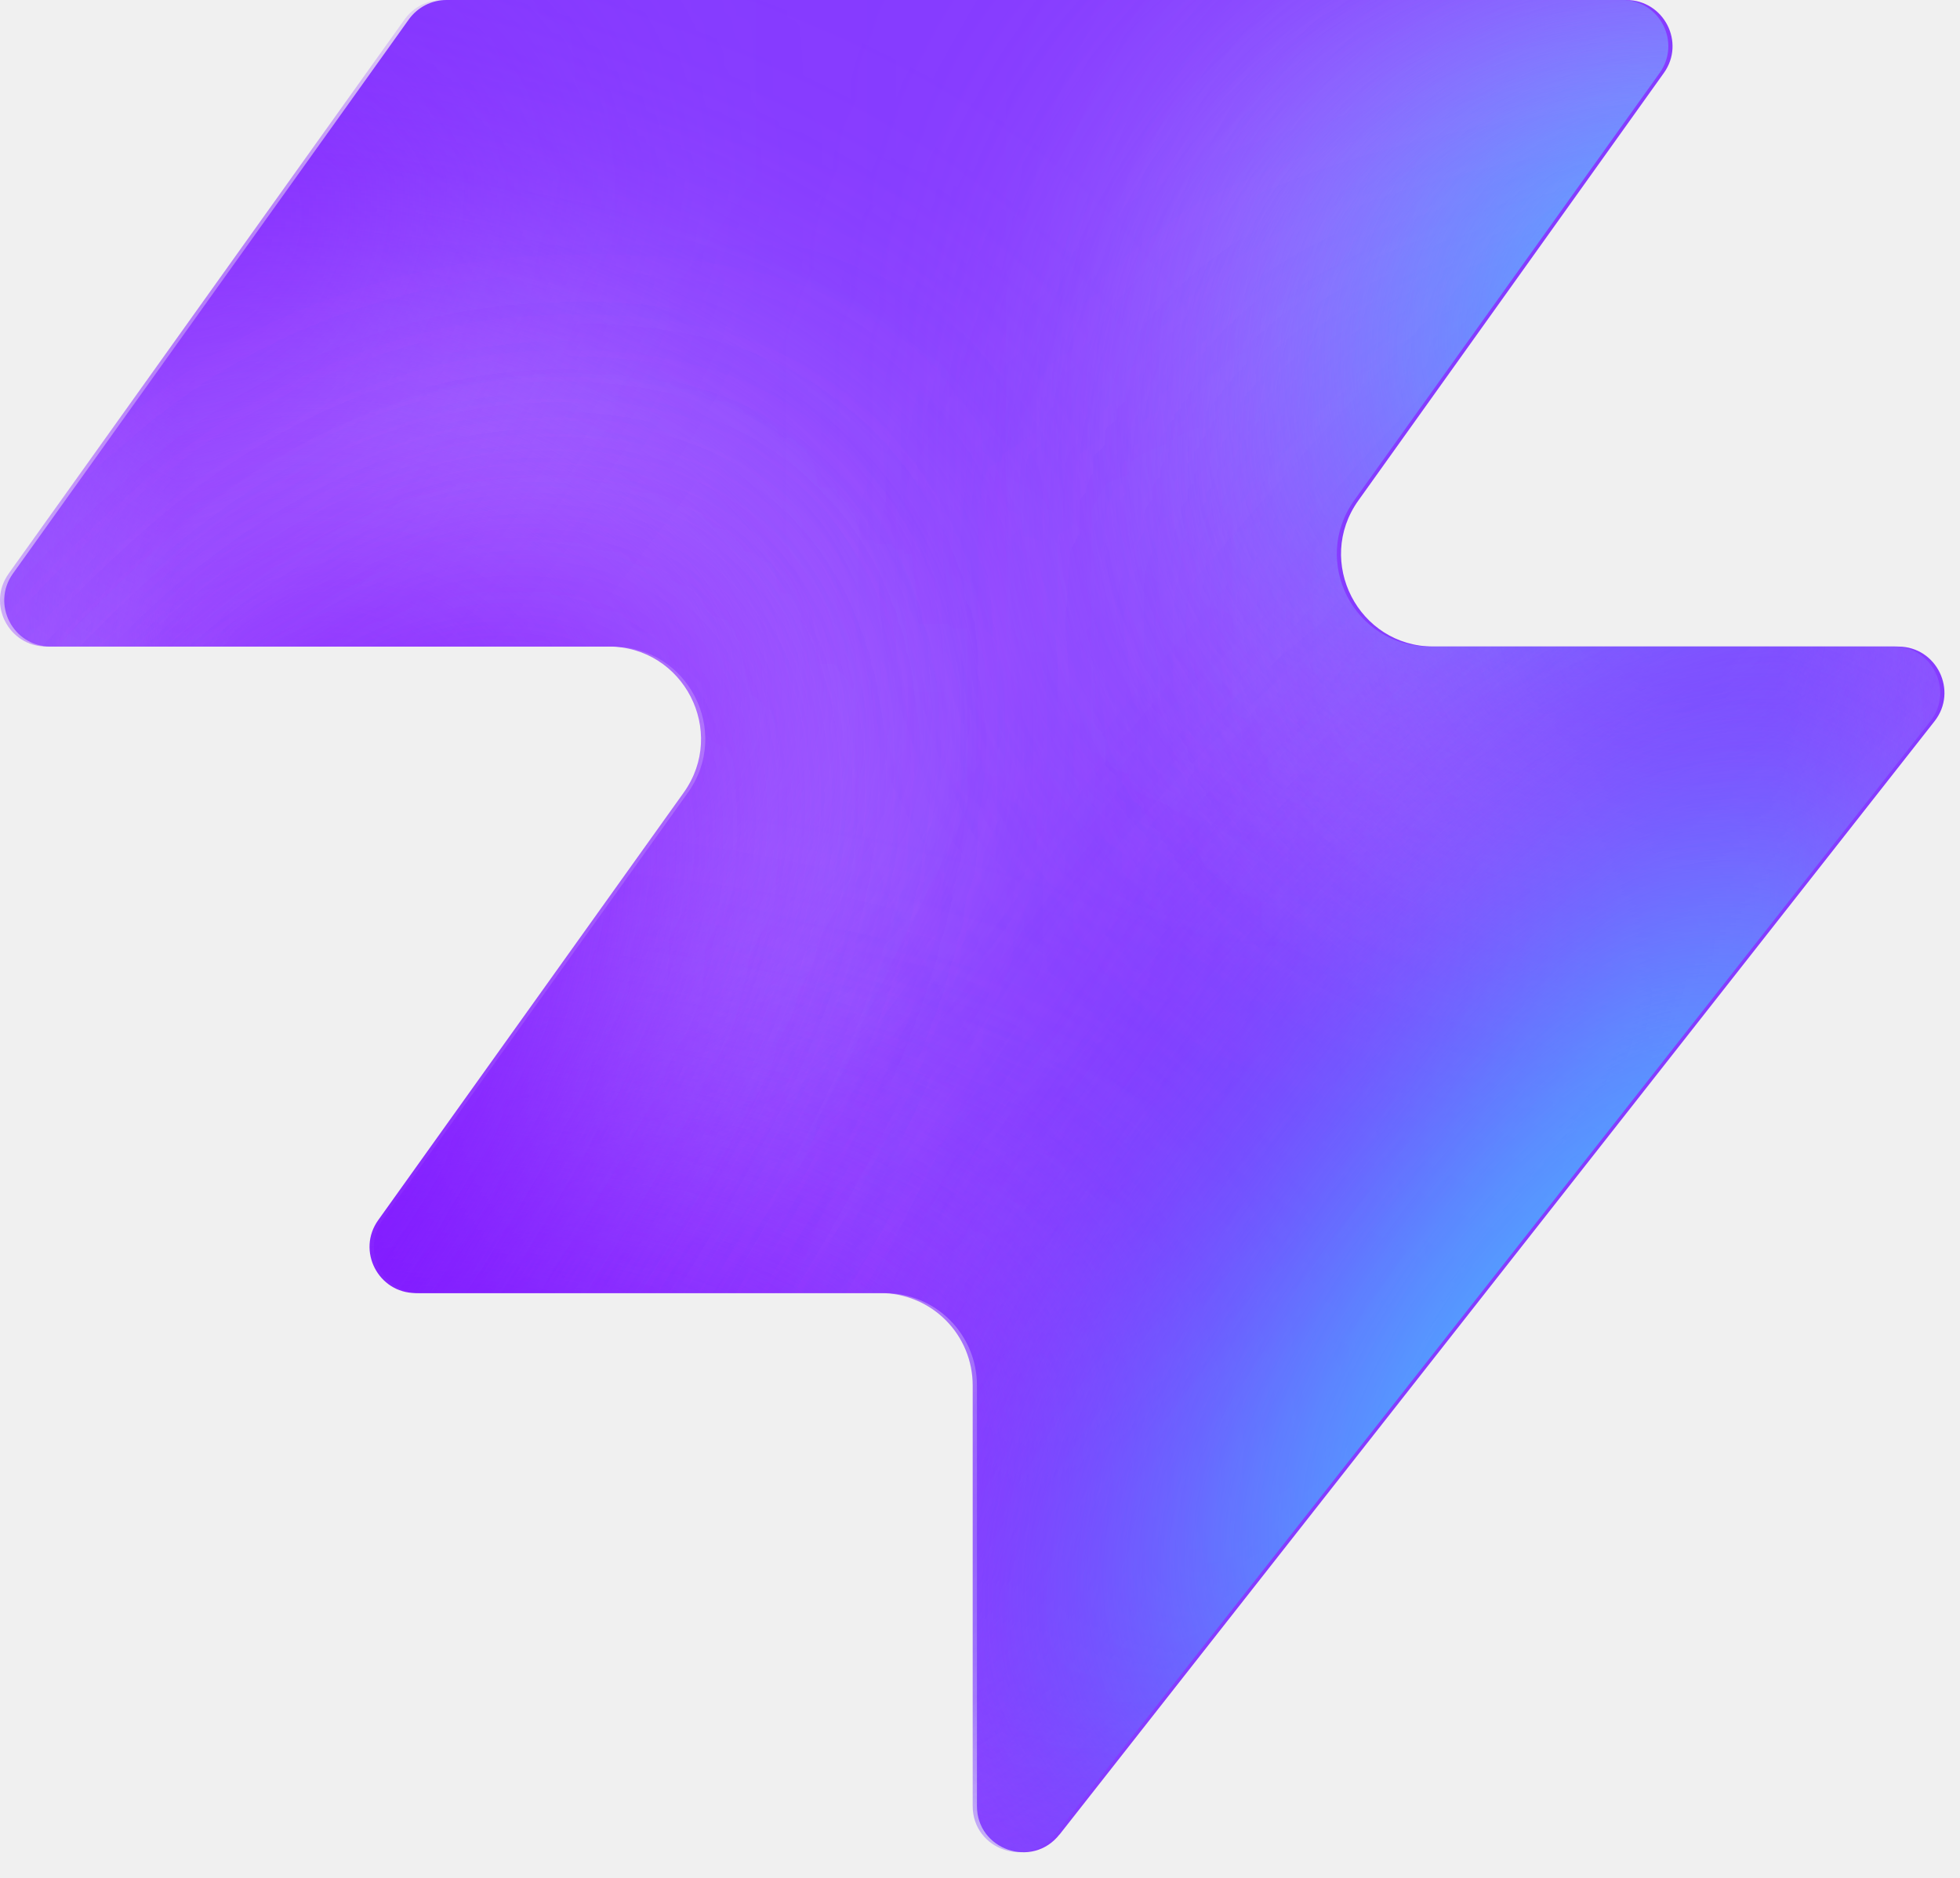
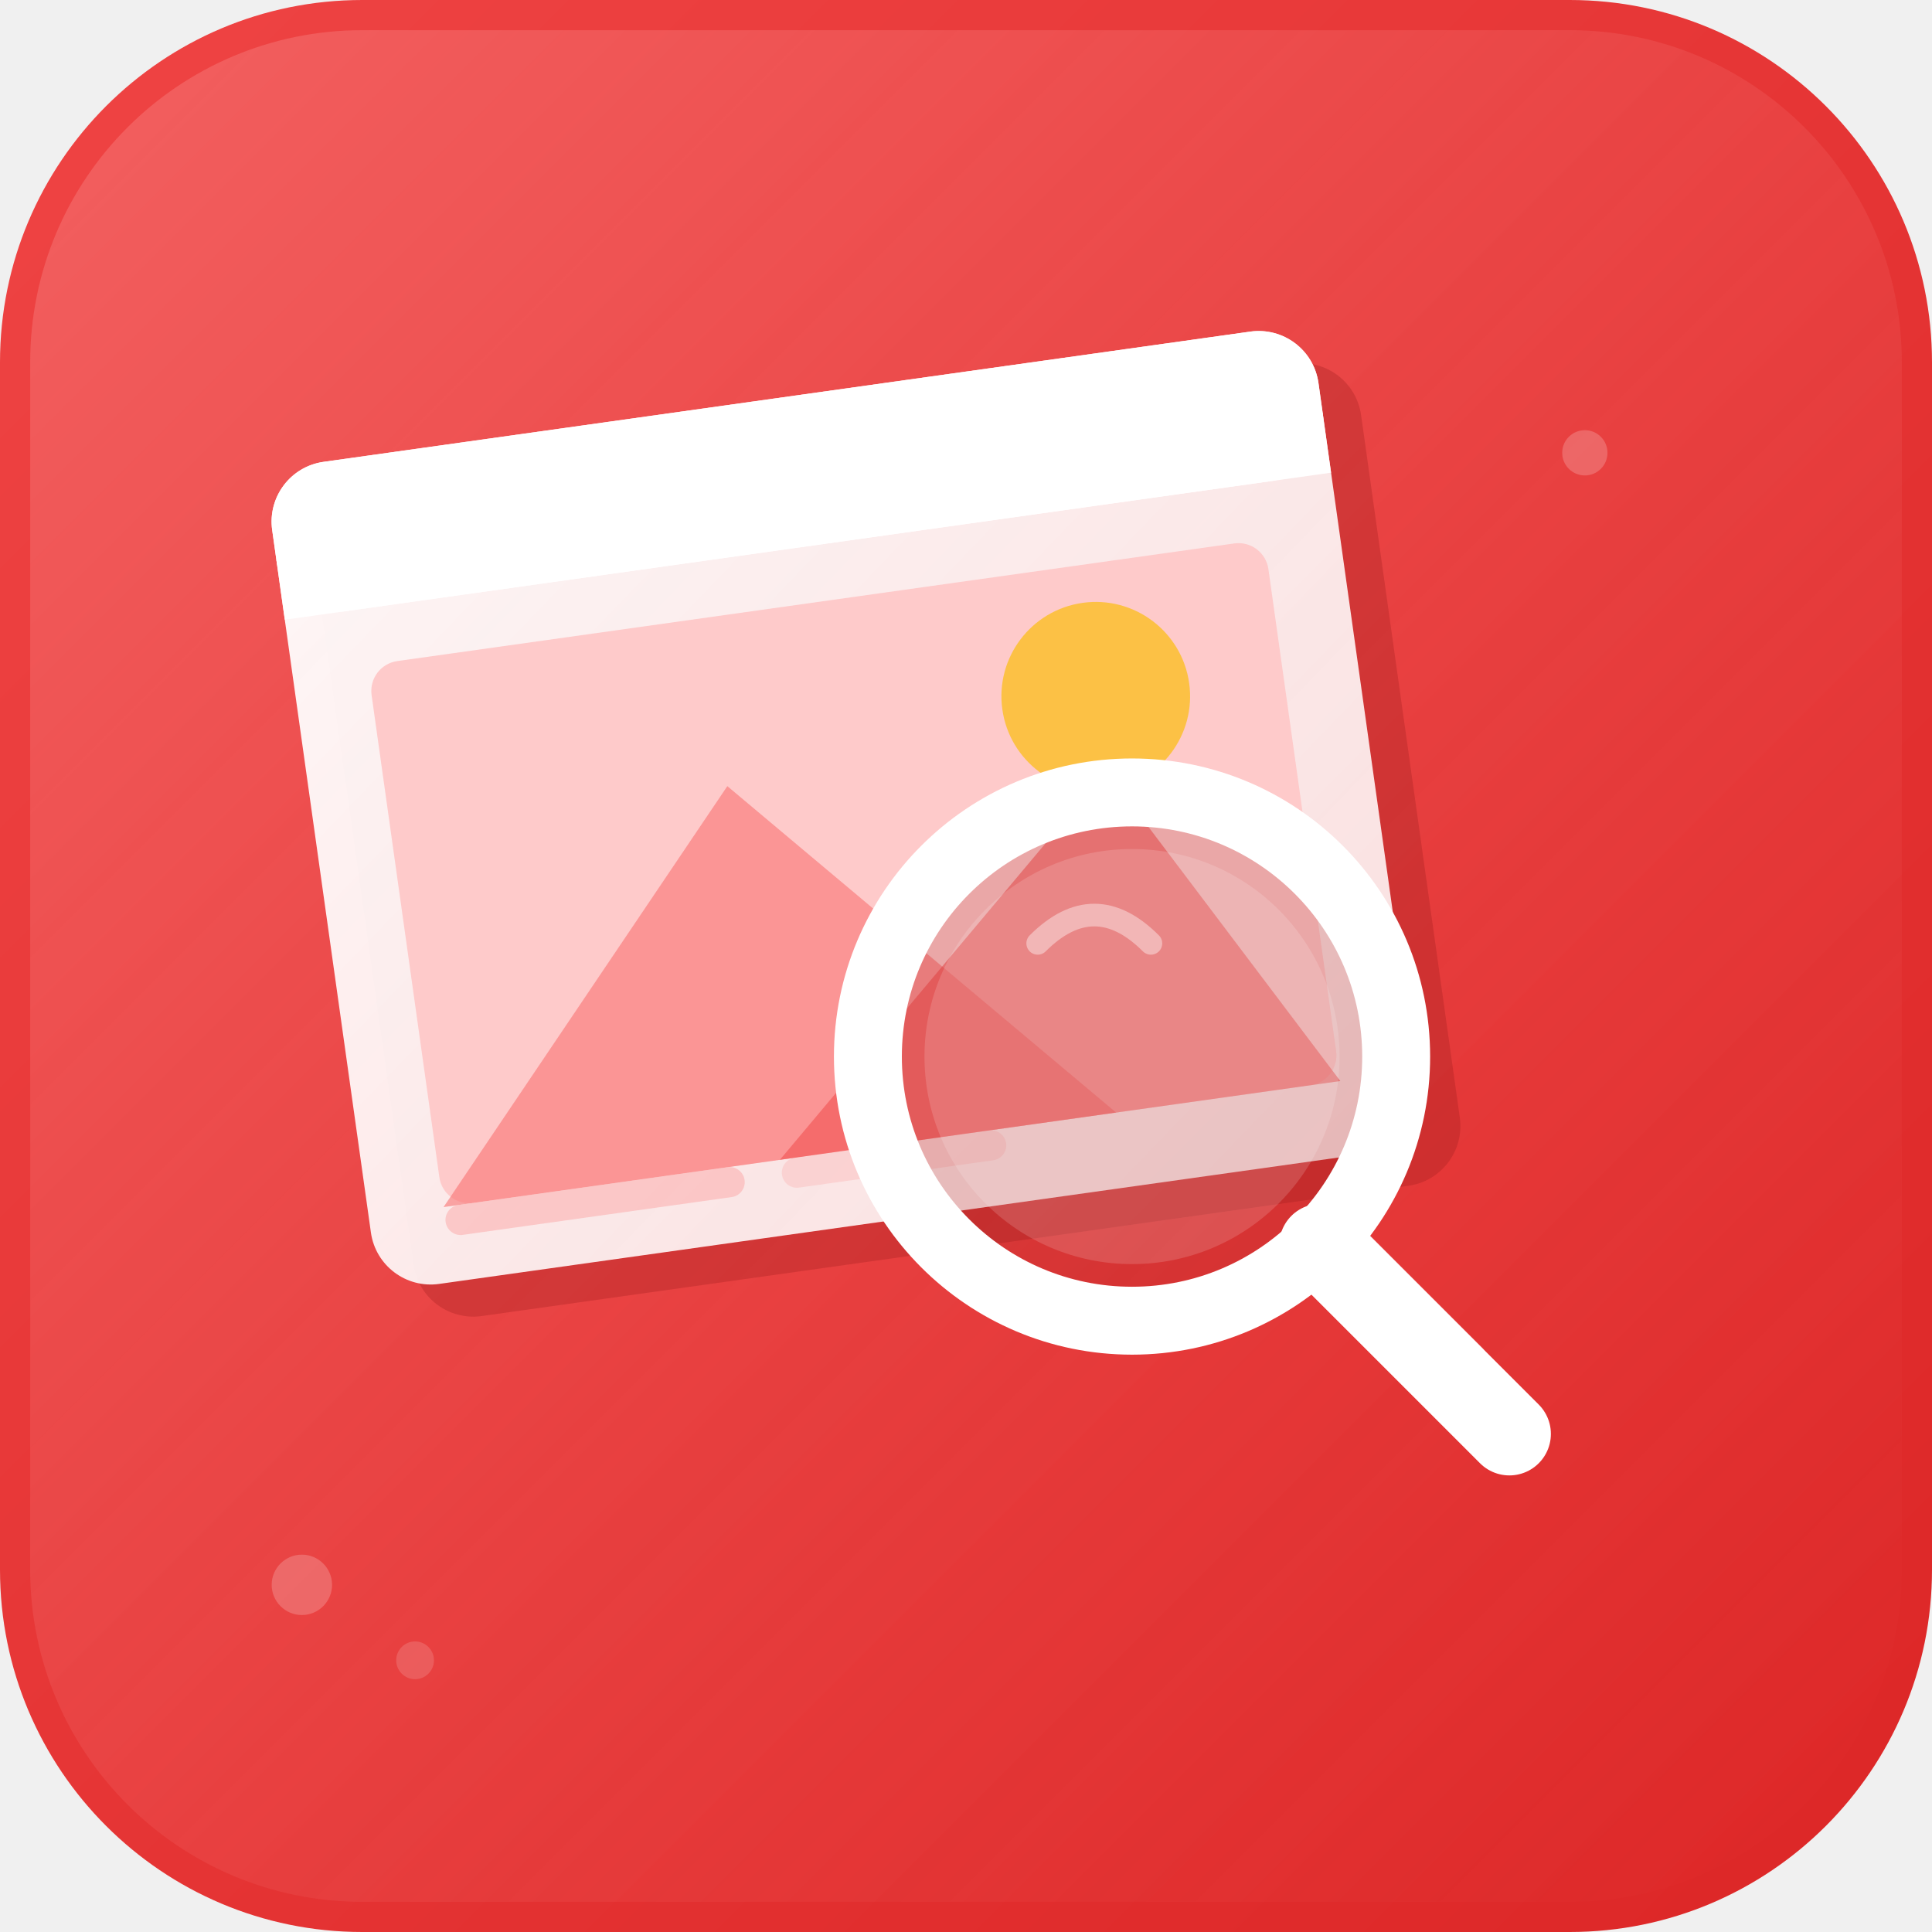
- <svg xmlns="http://www.w3.org/2000/svg" width="48" height="46" fill="none" viewBox="0 0 48 46">
-   <path fill="#863bff" d="M25.946 44.938c-.664.845-2.021.375-2.021-.698V33.937a2.26 2.26 0 0 0-2.262-2.262H10.287c-.92 0-1.456-1.04-.92-1.788l7.48-10.471c1.07-1.497 0-3.578-1.842-3.578H1.237c-.92 0-1.456-1.04-.92-1.788L10.013.474c.214-.297.556-.474.92-.474h28.894c.92 0 1.456 1.04.92 1.788l-7.48 10.471c-1.07 1.498 0 3.579 1.842 3.579h11.377c.943 0 1.473 1.088.89 1.83L25.947 44.94z" style="fill:#863bff;fill:color(display-p3 .525 .23 1);fill-opacity:1" />
-   <mask id="a" width="48" height="46" x="0" y="0" maskUnits="userSpaceOnUse" style="mask-type:alpha">
-     <path fill="#000" d="M25.842 44.938c-.664.844-2.021.375-2.021-.698V33.937a2.26 2.26 0 0 0-2.262-2.262H10.183c-.92 0-1.456-1.04-.92-1.788l7.48-10.471c1.07-1.498 0-3.579-1.842-3.579H1.133c-.92 0-1.456-1.04-.92-1.787L9.91.473c.214-.297.556-.474.92-.474h28.894c.92 0 1.456 1.04.92 1.788l-7.48 10.471c-1.07 1.498 0 3.578 1.842 3.578h11.377c.943 0 1.473 1.088.89 1.832L25.843 44.94z" style="fill:#000;fill-opacity:1" />
-   </mask>
-   <g mask="url(#a)">
-     <g filter="url(#b)">
-       <ellipse cx="5.508" cy="14.704" fill="#ede6ff" rx="5.508" ry="14.704" style="fill:#ede6ff;fill:color(display-p3 .927 .903 1);fill-opacity:1" transform="matrix(.00324 1 1 -.00324 -4.47 31.516)" />
-     </g>
-     <g filter="url(#c)">
-       <ellipse cx="10.399" cy="29.851" fill="#ede6ff" rx="10.399" ry="29.851" style="fill:#ede6ff;fill:color(display-p3 .927 .903 1);fill-opacity:1" transform="matrix(.00324 1 1 -.00324 -39.328 7.883)" />
-     </g>
-     <g filter="url(#d)">
-       <ellipse cx="5.508" cy="30.487" fill="#7e14ff" rx="5.508" ry="30.487" style="fill:#7e14ff;fill:color(display-p3 .492 .077 1);fill-opacity:1" transform="rotate(89.814 -25.913 -14.639)scale(1 -1)" />
-     </g>
-     <g filter="url(#e)">
-       <ellipse cx="5.508" cy="30.599" fill="#7e14ff" rx="5.508" ry="30.599" style="fill:#7e14ff;fill:color(display-p3 .492 .077 1);fill-opacity:1" transform="rotate(89.814 -32.644 -3.334)scale(1 -1)" />
-     </g>
-     <g filter="url(#f)">
-       <ellipse cx="5.508" cy="30.599" fill="#7e14ff" rx="5.508" ry="30.599" style="fill:#7e14ff;fill:color(display-p3 .492 .077 1);fill-opacity:1" transform="matrix(.00324 1 1 -.00324 -34.34 30.47)" />
-     </g>
-     <g filter="url(#g)">
-       <ellipse cx="14.072" cy="22.078" fill="#ede6ff" rx="14.072" ry="22.078" style="fill:#ede6ff;fill:color(display-p3 .927 .903 1);fill-opacity:1" transform="rotate(93.35 24.506 48.493)scale(-1 1)" />
-     </g>
-     <g filter="url(#h)">
-       <ellipse cx="3.47" cy="21.501" fill="#7e14ff" rx="3.47" ry="21.501" style="fill:#7e14ff;fill:color(display-p3 .492 .077 1);fill-opacity:1" transform="rotate(89.009 28.708 47.59)scale(-1 1)" />
-     </g>
-     <g filter="url(#i)">
-       <ellipse cx="3.47" cy="21.501" fill="#7e14ff" rx="3.47" ry="21.501" style="fill:#7e14ff;fill:color(display-p3 .492 .077 1);fill-opacity:1" transform="rotate(89.009 28.708 47.59)scale(-1 1)" />
-     </g>
-     <g filter="url(#j)">
-       <ellipse cx=".387" cy="8.972" fill="#7e14ff" rx="4.407" ry="29.108" style="fill:#7e14ff;fill:color(display-p3 .492 .077 1);fill-opacity:1" transform="rotate(39.51 .387 8.972)" />
-     </g>
-     <g filter="url(#k)">
-       <ellipse cx="47.523" cy="-6.092" fill="#7e14ff" rx="4.407" ry="29.108" style="fill:#7e14ff;fill:color(display-p3 .492 .077 1);fill-opacity:1" transform="rotate(37.892 47.523 -6.092)" />
-     </g>
-     <g filter="url(#l)">
-       <ellipse cx="41.412" cy="6.333" fill="#47bfff" rx="5.971" ry="9.665" style="fill:#47bfff;fill:color(display-p3 .28 .748 1);fill-opacity:1" transform="rotate(37.892 41.412 6.333)" />
-     </g>
-     <g filter="url(#m)">
-       <ellipse cx="-1.879" cy="38.332" fill="#7e14ff" rx="4.407" ry="29.108" style="fill:#7e14ff;fill:color(display-p3 .492 .077 1);fill-opacity:1" transform="rotate(37.892 -1.88 38.332)" />
-     </g>
-     <g filter="url(#n)">
-       <ellipse cx="-1.879" cy="38.332" fill="#7e14ff" rx="4.407" ry="29.108" style="fill:#7e14ff;fill:color(display-p3 .492 .077 1);fill-opacity:1" transform="rotate(37.892 -1.88 38.332)" />
-     </g>
-     <g filter="url(#o)">
-       <ellipse cx="35.651" cy="29.907" fill="#7e14ff" rx="4.407" ry="29.108" style="fill:#7e14ff;fill:color(display-p3 .492 .077 1);fill-opacity:1" transform="rotate(37.892 35.651 29.907)" />
-     </g>
-     <g filter="url(#p)">
-       <ellipse cx="38.418" cy="32.4" fill="#47bfff" rx="5.971" ry="15.297" style="fill:#47bfff;fill:color(display-p3 .28 .748 1);fill-opacity:1" transform="rotate(37.892 38.418 32.4)" />
-     </g>
+ <svg xmlns="http://www.w3.org/2000/svg" viewBox="0 0 512 512">
+   <defs>
+     <linearGradient id="bgGrad" x1="0%" y1="0%" x2="100%" y2="100%">
+       <stop offset="0%" style="stop-color:#ef4444;stop-opacity:1" />
+       <stop offset="100%" style="stop-color:#dc2626;stop-opacity:1" />
+     </linearGradient>
+     <linearGradient id="innerGlow" x1="0%" y1="0%" x2="100%" y2="100%">
+       <stop offset="0%" style="stop-color:#fca5a5;stop-opacity:0.3" />
+       <stop offset="100%" style="stop-color:#f87171;stop-opacity:0" />
+     </linearGradient>
+     <linearGradient id="photoGrad" x1="0%" y1="0%" x2="100%" y2="100%">
+       <stop offset="0%" style="stop-color:#ffffff;stop-opacity:0.95" />
+       <stop offset="100%" style="stop-color:#fef2f2;stop-opacity:0.9" />
+     </linearGradient>
+   </defs>
+   <rect x="0" y="0" width="512" height="512" rx="96" ry="96" fill="url(#bgGrad)" />
+   <rect x="8" y="8" width="496" height="496" rx="88" ry="88" fill="url(#innerGlow)" />
+   <g transform="rotate(-8 256 256)">
+     <rect x="100" y="110" width="280" height="220" rx="16" ry="16" fill="#991b1b" opacity="0.3" />
+     <rect x="90" y="100" width="280" height="220" rx="16" ry="16" fill="url(#photoGrad)" />
+     <rect x="90" y="100" width="280" height="40" rx="16" ry="16" fill="white" />
+     <rect x="90" y="124" width="280" height="16" fill="white" />
+     <rect x="110" y="155" width="240" height="145" rx="8" ry="8" fill="#fecaca" />
+     <polygon points="110,300 200,200 290,300" fill="#f87171" opacity="0.6" />
+     <polygon points="200,300 300,210 350,300" fill="#ef4444" opacity="0.5" />
+     <circle cx="300" cy="190" r="25" fill="#fbbf24" opacity="0.8" />
+     <rect x="110" y="300" width="80" height="8" rx="4" fill="#fca5a5" opacity="0.5" />
+     <rect x="200" y="300" width="60" height="8" rx="4" fill="#fca5a5" opacity="0.3" />
  </g>
-   <defs>
-     <filter id="b" width="60.045" height="41.654" x="-19.77" y="16.149" color-interpolation-filters="sRGB" filterUnits="userSpaceOnUse">
-       <feFlood flood-opacity="0" result="BackgroundImageFix" />
-       <feBlend in="SourceGraphic" in2="BackgroundImageFix" result="shape" />
-       <feGaussianBlur result="effect1_foregroundBlur_2002_17158" stdDeviation="7.659" />
-     </filter>
-     <filter id="c" width="90.34" height="51.437" x="-54.613" y="-7.533" color-interpolation-filters="sRGB" filterUnits="userSpaceOnUse">
-       <feFlood flood-opacity="0" result="BackgroundImageFix" />
-       <feBlend in="SourceGraphic" in2="BackgroundImageFix" result="shape" />
-       <feGaussianBlur result="effect1_foregroundBlur_2002_17158" stdDeviation="7.659" />
-     </filter>
-     <filter id="d" width="79.355" height="29.4" x="-49.64" y="2.03" color-interpolation-filters="sRGB" filterUnits="userSpaceOnUse">
-       <feFlood flood-opacity="0" result="BackgroundImageFix" />
-       <feBlend in="SourceGraphic" in2="BackgroundImageFix" result="shape" />
-       <feGaussianBlur result="effect1_foregroundBlur_2002_17158" stdDeviation="4.596" />
-     </filter>
-     <filter id="e" width="79.579" height="29.4" x="-45.045" y="20.029" color-interpolation-filters="sRGB" filterUnits="userSpaceOnUse">
-       <feFlood flood-opacity="0" result="BackgroundImageFix" />
-       <feBlend in="SourceGraphic" in2="BackgroundImageFix" result="shape" />
-       <feGaussianBlur result="effect1_foregroundBlur_2002_17158" stdDeviation="4.596" />
-     </filter>
-     <filter id="f" width="79.579" height="29.4" x="-43.513" y="21.178" color-interpolation-filters="sRGB" filterUnits="userSpaceOnUse">
-       <feFlood flood-opacity="0" result="BackgroundImageFix" />
-       <feBlend in="SourceGraphic" in2="BackgroundImageFix" result="shape" />
-       <feGaussianBlur result="effect1_foregroundBlur_2002_17158" stdDeviation="4.596" />
-     </filter>
-     <filter id="g" width="74.749" height="58.852" x="15.756" y="-17.901" color-interpolation-filters="sRGB" filterUnits="userSpaceOnUse">
-       <feFlood flood-opacity="0" result="BackgroundImageFix" />
-       <feBlend in="SourceGraphic" in2="BackgroundImageFix" result="shape" />
-       <feGaussianBlur result="effect1_foregroundBlur_2002_17158" stdDeviation="7.659" />
-     </filter>
-     <filter id="h" width="61.377" height="25.362" x="23.548" y="2.284" color-interpolation-filters="sRGB" filterUnits="userSpaceOnUse">
-       <feFlood flood-opacity="0" result="BackgroundImageFix" />
-       <feBlend in="SourceGraphic" in2="BackgroundImageFix" result="shape" />
-       <feGaussianBlur result="effect1_foregroundBlur_2002_17158" stdDeviation="4.596" />
-     </filter>
-     <filter id="i" width="61.377" height="25.362" x="23.548" y="2.284" color-interpolation-filters="sRGB" filterUnits="userSpaceOnUse">
-       <feFlood flood-opacity="0" result="BackgroundImageFix" />
-       <feBlend in="SourceGraphic" in2="BackgroundImageFix" result="shape" />
-       <feGaussianBlur result="effect1_foregroundBlur_2002_17158" stdDeviation="4.596" />
-     </filter>
-     <filter id="j" width="56.045" height="63.649" x="-27.636" y="-22.853" color-interpolation-filters="sRGB" filterUnits="userSpaceOnUse">
-       <feFlood flood-opacity="0" result="BackgroundImageFix" />
-       <feBlend in="SourceGraphic" in2="BackgroundImageFix" result="shape" />
-       <feGaussianBlur result="effect1_foregroundBlur_2002_17158" stdDeviation="4.596" />
-     </filter>
-     <filter id="k" width="54.814" height="64.646" x="20.116" y="-38.415" color-interpolation-filters="sRGB" filterUnits="userSpaceOnUse">
-       <feFlood flood-opacity="0" result="BackgroundImageFix" />
-       <feBlend in="SourceGraphic" in2="BackgroundImageFix" result="shape" />
-       <feGaussianBlur result="effect1_foregroundBlur_2002_17158" stdDeviation="4.596" />
-     </filter>
-     <filter id="l" width="33.541" height="35.313" x="24.641" y="-11.323" color-interpolation-filters="sRGB" filterUnits="userSpaceOnUse">
-       <feFlood flood-opacity="0" result="BackgroundImageFix" />
-       <feBlend in="SourceGraphic" in2="BackgroundImageFix" result="shape" />
-       <feGaussianBlur result="effect1_foregroundBlur_2002_17158" stdDeviation="4.596" />
-     </filter>
-     <filter id="m" width="54.814" height="64.646" x="-29.286" y="6.009" color-interpolation-filters="sRGB" filterUnits="userSpaceOnUse">
-       <feFlood flood-opacity="0" result="BackgroundImageFix" />
-       <feBlend in="SourceGraphic" in2="BackgroundImageFix" result="shape" />
-       <feGaussianBlur result="effect1_foregroundBlur_2002_17158" stdDeviation="4.596" />
-     </filter>
-     <filter id="n" width="54.814" height="64.646" x="-29.286" y="6.009" color-interpolation-filters="sRGB" filterUnits="userSpaceOnUse">
-       <feFlood flood-opacity="0" result="BackgroundImageFix" />
-       <feBlend in="SourceGraphic" in2="BackgroundImageFix" result="shape" />
-       <feGaussianBlur result="effect1_foregroundBlur_2002_17158" stdDeviation="4.596" />
-     </filter>
-     <filter id="o" width="54.814" height="64.646" x="8.244" y="-2.416" color-interpolation-filters="sRGB" filterUnits="userSpaceOnUse">
-       <feFlood flood-opacity="0" result="BackgroundImageFix" />
-       <feBlend in="SourceGraphic" in2="BackgroundImageFix" result="shape" />
-       <feGaussianBlur result="effect1_foregroundBlur_2002_17158" stdDeviation="4.596" />
-     </filter>
-     <filter id="p" width="39.409" height="43.623" x="18.713" y="10.588" color-interpolation-filters="sRGB" filterUnits="userSpaceOnUse">
-       <feFlood flood-opacity="0" result="BackgroundImageFix" />
-       <feBlend in="SourceGraphic" in2="BackgroundImageFix" result="shape" />
-       <feGaussianBlur result="effect1_foregroundBlur_2002_17158" stdDeviation="4.596" />
-     </filter>
-   </defs>
+   <g transform="translate(300, 280)">
+     <circle cx="5" cy="5" r="70" fill="#991b1b" opacity="0.2" />
+     <circle cx="0" cy="0" r="70" fill="none" stroke="white" stroke-width="18" />
+     <circle cx="0" cy="0" r="55" fill="white" opacity="0.15" />
+     <path d="M -25 -30 Q -10 -45 5 -30" stroke="white" stroke-width="6" fill="none" opacity="0.4" stroke-linecap="round" />
+     <line x1="50" y1="50" x2="100" y2="100" stroke="white" stroke-width="22" stroke-linecap="round" />
+     <line x1="55" y1="45" x2="90" y2="80" stroke="white" stroke-width="8" stroke-linecap="round" opacity="0.3" />
+   </g>
+   <circle cx="80" cy="420" r="8" fill="white" opacity="0.2" />
+   <circle cx="110" cy="440" r="5" fill="white" opacity="0.15" />
+   <circle cx="420" cy="120" r="6" fill="white" opacity="0.2" />
</svg>
